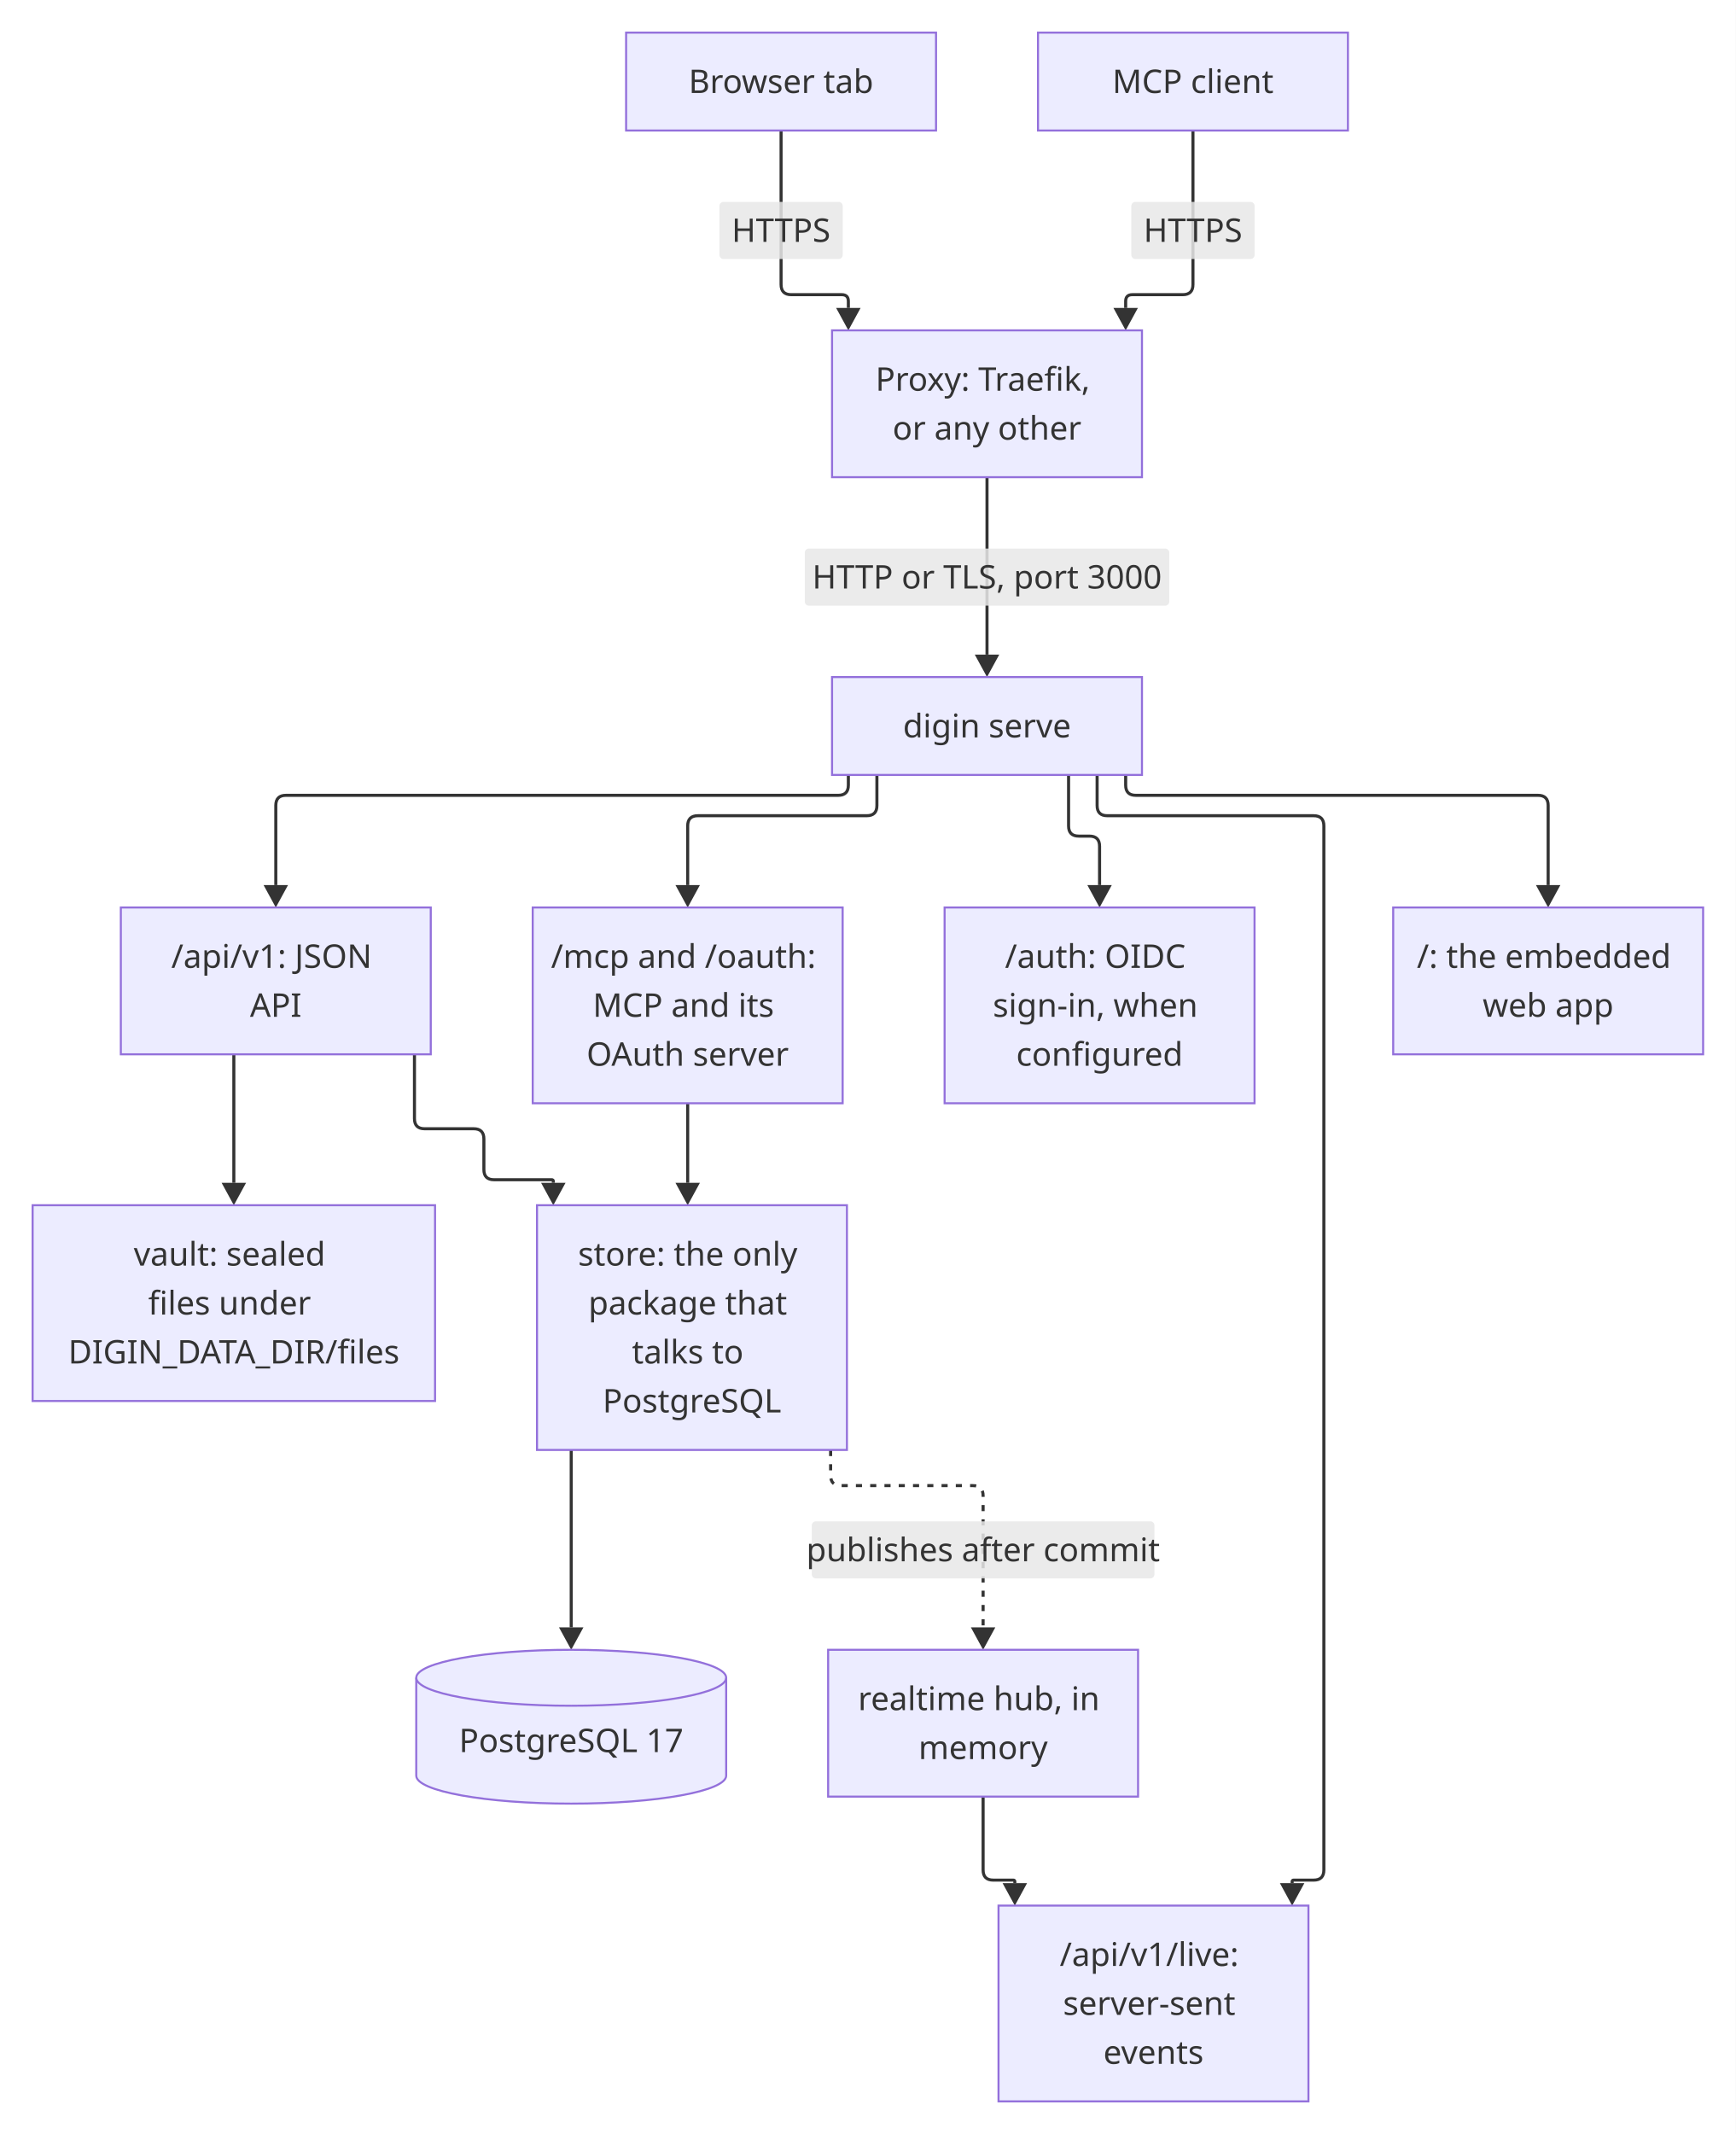
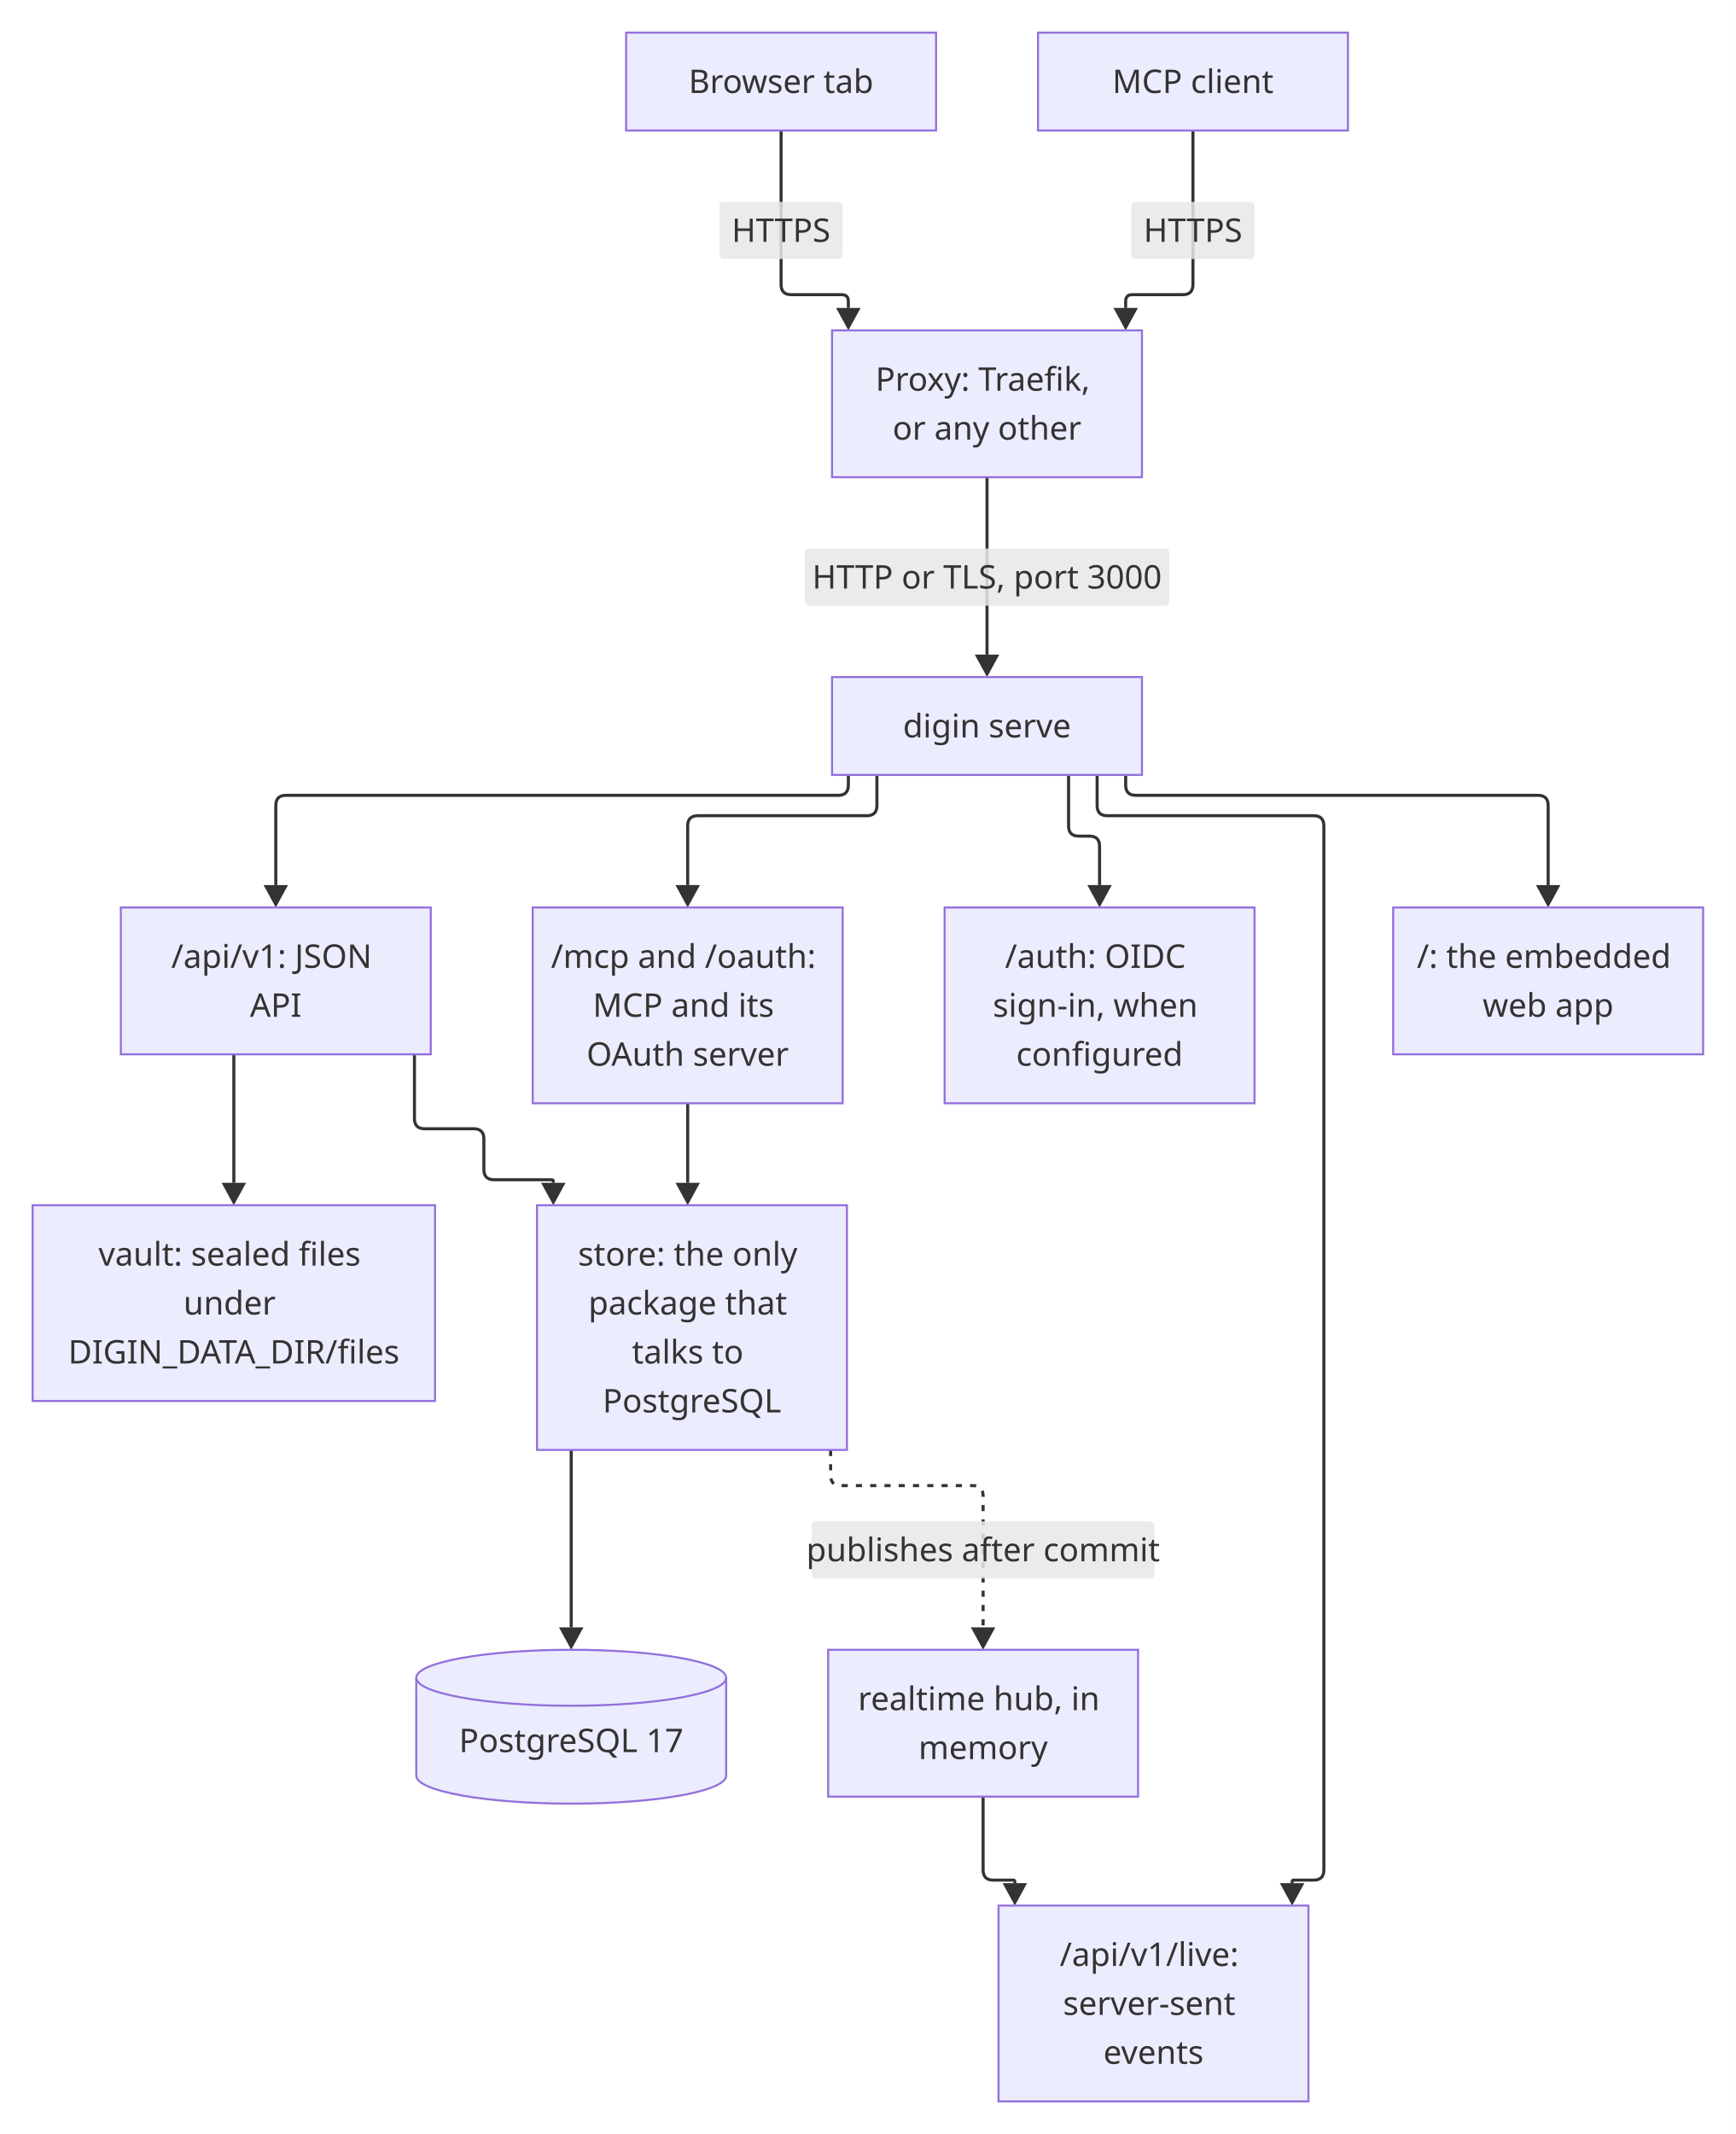
<svg xmlns="http://www.w3.org/2000/svg" width="851.26" height="1046.44" viewBox="0 0 851.26 1046.44" font-family="sans-serif" font-size="16">
  <defs>
    <marker id="m1fuhpbr-arrow-0" viewBox="0 0 11 12" refX="0" refY="6" markerUnits="userSpaceOnUse" markerWidth="11" markerHeight="12" orient="auto-start-reverse">
      <path d="M0,0 L11,6 L0,12 z" fill="#333333" />
    </marker>
  </defs>
  <rect width="100%" height="100%" fill="#ffffff" />
  <g transform="translate(16,16)">
    <path d="M367.06,48 L367.06,123.5 Q367.06,128.5 372.06,128.5 L396.81,128.5 Q400.06,128.5 400.06,131.75 L400.06,135" fill="none" stroke="#333333" stroke-width="1.5" marker-end="url(#m1fuhpbr-arrow-0)" />
    <path d="M569.06,48 L569.06,123.5 Q569.06,128.5 564.06,128.5 L539.31,128.5 Q536.06,128.5 536.06,131.75 L536.06,135" fill="none" stroke="#333333" stroke-width="1.5" marker-end="url(#m1fuhpbr-arrow-0)" />
    <path d="M468.06,218 L468.06,305" fill="none" stroke="#333333" stroke-width="1.5" marker-end="url(#m1fuhpbr-arrow-0)" />
    <path d="M400.06,364 L400.06,369 Q400.06,374 395.06,374 L124.26,374 Q119.26,374 119.26,379 L119.26,418" fill="none" stroke="#333333" stroke-width="1.5" marker-end="url(#m1fuhpbr-arrow-0)" />
    <path d="M522.06,364 L522.06,379 Q522.06,384 527.06,384 L628.26,384 Q633.26,384 633.26,389 L633.26,900.94 Q633.26,905.94 628.26,905.94 L618.45,905.94 Q617.7,905.94 617.7,906.69 L617.7,907.44" fill="none" stroke="#333333" stroke-width="1.5" marker-end="url(#m1fuhpbr-arrow-0)" />
    <path d="M414.06,364 L414.06,379 Q414.06,384 409.06,384 L326.26,384 Q321.26,384 321.26,389 L321.26,418" fill="none" stroke="#333333" stroke-width="1.5" marker-end="url(#m1fuhpbr-arrow-0)" />
    <path d="M508.06,364 L508.06,389 Q508.06,394 513.06,394 L518.26,394 Q523.26,394 523.26,399 L523.26,418" fill="none" stroke="#333333" stroke-width="1.5" marker-end="url(#m1fuhpbr-arrow-0)" />
    <path d="M536.06,364 L536.06,369 Q536.06,374 541.06,374 L738.26,374 Q743.26,374 743.26,379 L743.26,418" fill="none" stroke="#333333" stroke-width="1.5" marker-end="url(#m1fuhpbr-arrow-0)" />
    <path d="M187.26,501 L187.26,532.5 Q187.26,537.5 192.26,537.5 L216.31,537.5 Q221.31,537.5 221.31,542.5 L221.31,557.5 Q221.31,562.5 226.31,562.5 L254.61,562.5 Q255.36,562.5 255.36,563.25 L255.36,564" fill="none" stroke="#333333" stroke-width="1.5" marker-end="url(#m1fuhpbr-arrow-0)" />
    <path d="M321.26,525 L321.26,564" fill="none" stroke="#333333" stroke-width="1.5" marker-end="url(#m1fuhpbr-arrow-0)" />
    <path d="M264.14,695 L264.14,782" fill="none" stroke="#333333" stroke-width="1.5" marker-end="url(#m1fuhpbr-arrow-0)" />
    <path d="M98.68,501 L98.68,564" fill="none" stroke="#333333" stroke-width="1.5" marker-end="url(#m1fuhpbr-arrow-0)" />
    <path d="M391.36,695 L391.36,707.5 Q391.36,712.5 396.36,712.5 L461.14,712.5 Q466.14,712.5 466.14,717.5 L466.14,782" fill="none" stroke="#333333" stroke-width="1.5" stroke-dasharray="3 4" marker-end="url(#m1fuhpbr-arrow-0)" />
    <path d="M466.14,865 L466.14,900.94 Q466.14,905.94 471.14,905.94 L480.95,905.94 Q481.7,905.94 481.7,906.69 L481.7,907.44" fill="none" stroke="#333333" stroke-width="1.5" marker-end="url(#m1fuhpbr-arrow-0)" />
    <rect x="336.84" y="83" width="60.45" height="28" rx="2" fill="#e8e8e8" fill-opacity="0.85" />
    <text fill="#333333" text-anchor="middle">
      <tspan x="367.06" y="102.6">HTTPS</tspan>
    </text>
    <rect x="538.84" y="83" width="60.45" height="28" rx="2" fill="#e8e8e8" fill-opacity="0.85" />
    <text fill="#333333" text-anchor="middle">
      <tspan x="569.06" y="102.6">HTTPS</tspan>
    </text>
    <rect x="378.7" y="253" width="178.74" height="28" rx="2" fill="#e8e8e8" fill-opacity="0.85" />
    <text fill="#333333" text-anchor="middle">
      <tspan x="468.06" y="272.6">HTTP or TLS, port 3000</tspan>
    </text>
    <rect x="382.12" y="730" width="168.05" height="28" rx="2" fill="#e8e8e8" fill-opacity="0.85" />
    <text fill="#333333" text-anchor="middle">
      <tspan x="466.14" y="749.6">publishes after commit</tspan>
    </text>
    <rect x="291.06" y="0" width="152" height="48" fill="#ECECFF" stroke="#9370DB" />
    <text fill="#333333" text-anchor="middle">
      <tspan x="367.06" y="29.6">Browser tab</tspan>
    </text>
    <rect x="392.06" y="146" width="152" height="72" fill="#ECECFF" stroke="#9370DB" />
    <text fill="#333333" text-anchor="middle">
      <tspan x="468.06" y="175.6">Proxy: Traefik,</tspan>
      <tspan x="468.06" y="199.6">or any other</tspan>
    </text>
    <rect x="493.06" y="0" width="152" height="48" fill="#ECECFF" stroke="#9370DB" />
    <text fill="#333333" text-anchor="middle">
      <tspan x="569.06" y="29.6">MCP client</tspan>
    </text>
    <rect x="392.06" y="316" width="152" height="48" fill="#ECECFF" stroke="#9370DB" />
    <text fill="#333333" text-anchor="middle">
      <tspan x="468.06" y="345.6">digin serve</tspan>
    </text>
    <rect x="43.26" y="429" width="152" height="72" fill="#ECECFF" stroke="#9370DB" />
    <text fill="#333333" text-anchor="middle">
      <tspan x="119.26" y="458.6">/api/v1: JSON</tspan>
      <tspan x="119.26" y="482.6">API</tspan>
    </text>
    <rect x="473.7" y="918.44" width="152" height="96" fill="#ECECFF" stroke="#9370DB" />
    <text fill="#333333" text-anchor="middle">
      <tspan x="549.7" y="948.04">/api/v1/live:</tspan>
      <tspan x="549.7" y="972.04">server-sent</tspan>
      <tspan x="549.7" y="996.04">events</tspan>
    </text>
    <rect x="245.26" y="429" width="152" height="96" fill="#ECECFF" stroke="#9370DB" />
    <text fill="#333333" text-anchor="middle">
      <tspan x="321.26" y="458.6">/mcp and /oauth:</tspan>
      <tspan x="321.26" y="482.6">MCP and its</tspan>
      <tspan x="321.26" y="506.6">OAuth server</tspan>
    </text>
    <rect x="447.26" y="429" width="152" height="96" fill="#ECECFF" stroke="#9370DB" />
    <text fill="#333333" text-anchor="middle">
      <tspan x="523.26" y="458.6">/auth: OIDC</tspan>
      <tspan x="523.26" y="482.6">sign-in, when</tspan>
      <tspan x="523.26" y="506.6">configured</tspan>
    </text>
    <rect x="667.26" y="429" width="152" height="72" fill="#ECECFF" stroke="#9370DB" />
    <text fill="#333333" text-anchor="middle">
      <tspan x="743.26" y="458.6">/: the embedded</tspan>
      <tspan x="743.26" y="482.6">web app</tspan>
    </text>
    <rect x="247.36" y="575" width="152" height="120" fill="#ECECFF" stroke="#9370DB" />
    <text fill="#333333" text-anchor="middle">
      <tspan x="323.36" y="604.6">store: the only</tspan>
      <tspan x="323.36" y="628.6">package that</tspan>
      <tspan x="323.36" y="652.6">talks to</tspan>
      <tspan x="323.36" y="676.6">PostgreSQL</tspan>
    </text>
    <path d="M188.14,806.72 A76,13.72 0 0 1 340.14,806.72 L340.14,854.72 A76,13.72 0 0 1 188.14,854.72 Z" fill="#ECECFF" stroke="#9370DB" />
    <path d="M188.14,806.72 A76,13.72 0 0 0 340.14,806.72" fill="none" stroke="#9370DB" />
    <text fill="#333333" text-anchor="middle">
      <tspan x="264.14" y="843.18">PostgreSQL 17</tspan>
    </text>
    <rect x="0" y="575" width="197.36" height="96" fill="#ECECFF" stroke="#9370DB" />
    <text fill="#333333" text-anchor="middle">
-       <tspan x="98.68" y="604.6">vault: sealed</tspan>
-       <tspan x="98.68" y="628.6">files under</tspan>
+       <tspan x="98.68" y="604.6">vault: sealed files</tspan>
+       <tspan x="98.68" y="628.6">under</tspan>
      <tspan x="98.68" y="652.6">DIGIN_DATA_DIR/files</tspan>
    </text>
    <rect x="390.14" y="793" width="152" height="72" fill="#ECECFF" stroke="#9370DB" />
    <text fill="#333333" text-anchor="middle">
      <tspan x="466.14" y="822.6">realtime hub, in</tspan>
      <tspan x="466.14" y="846.6">memory</tspan>
    </text>
  </g>
</svg>
